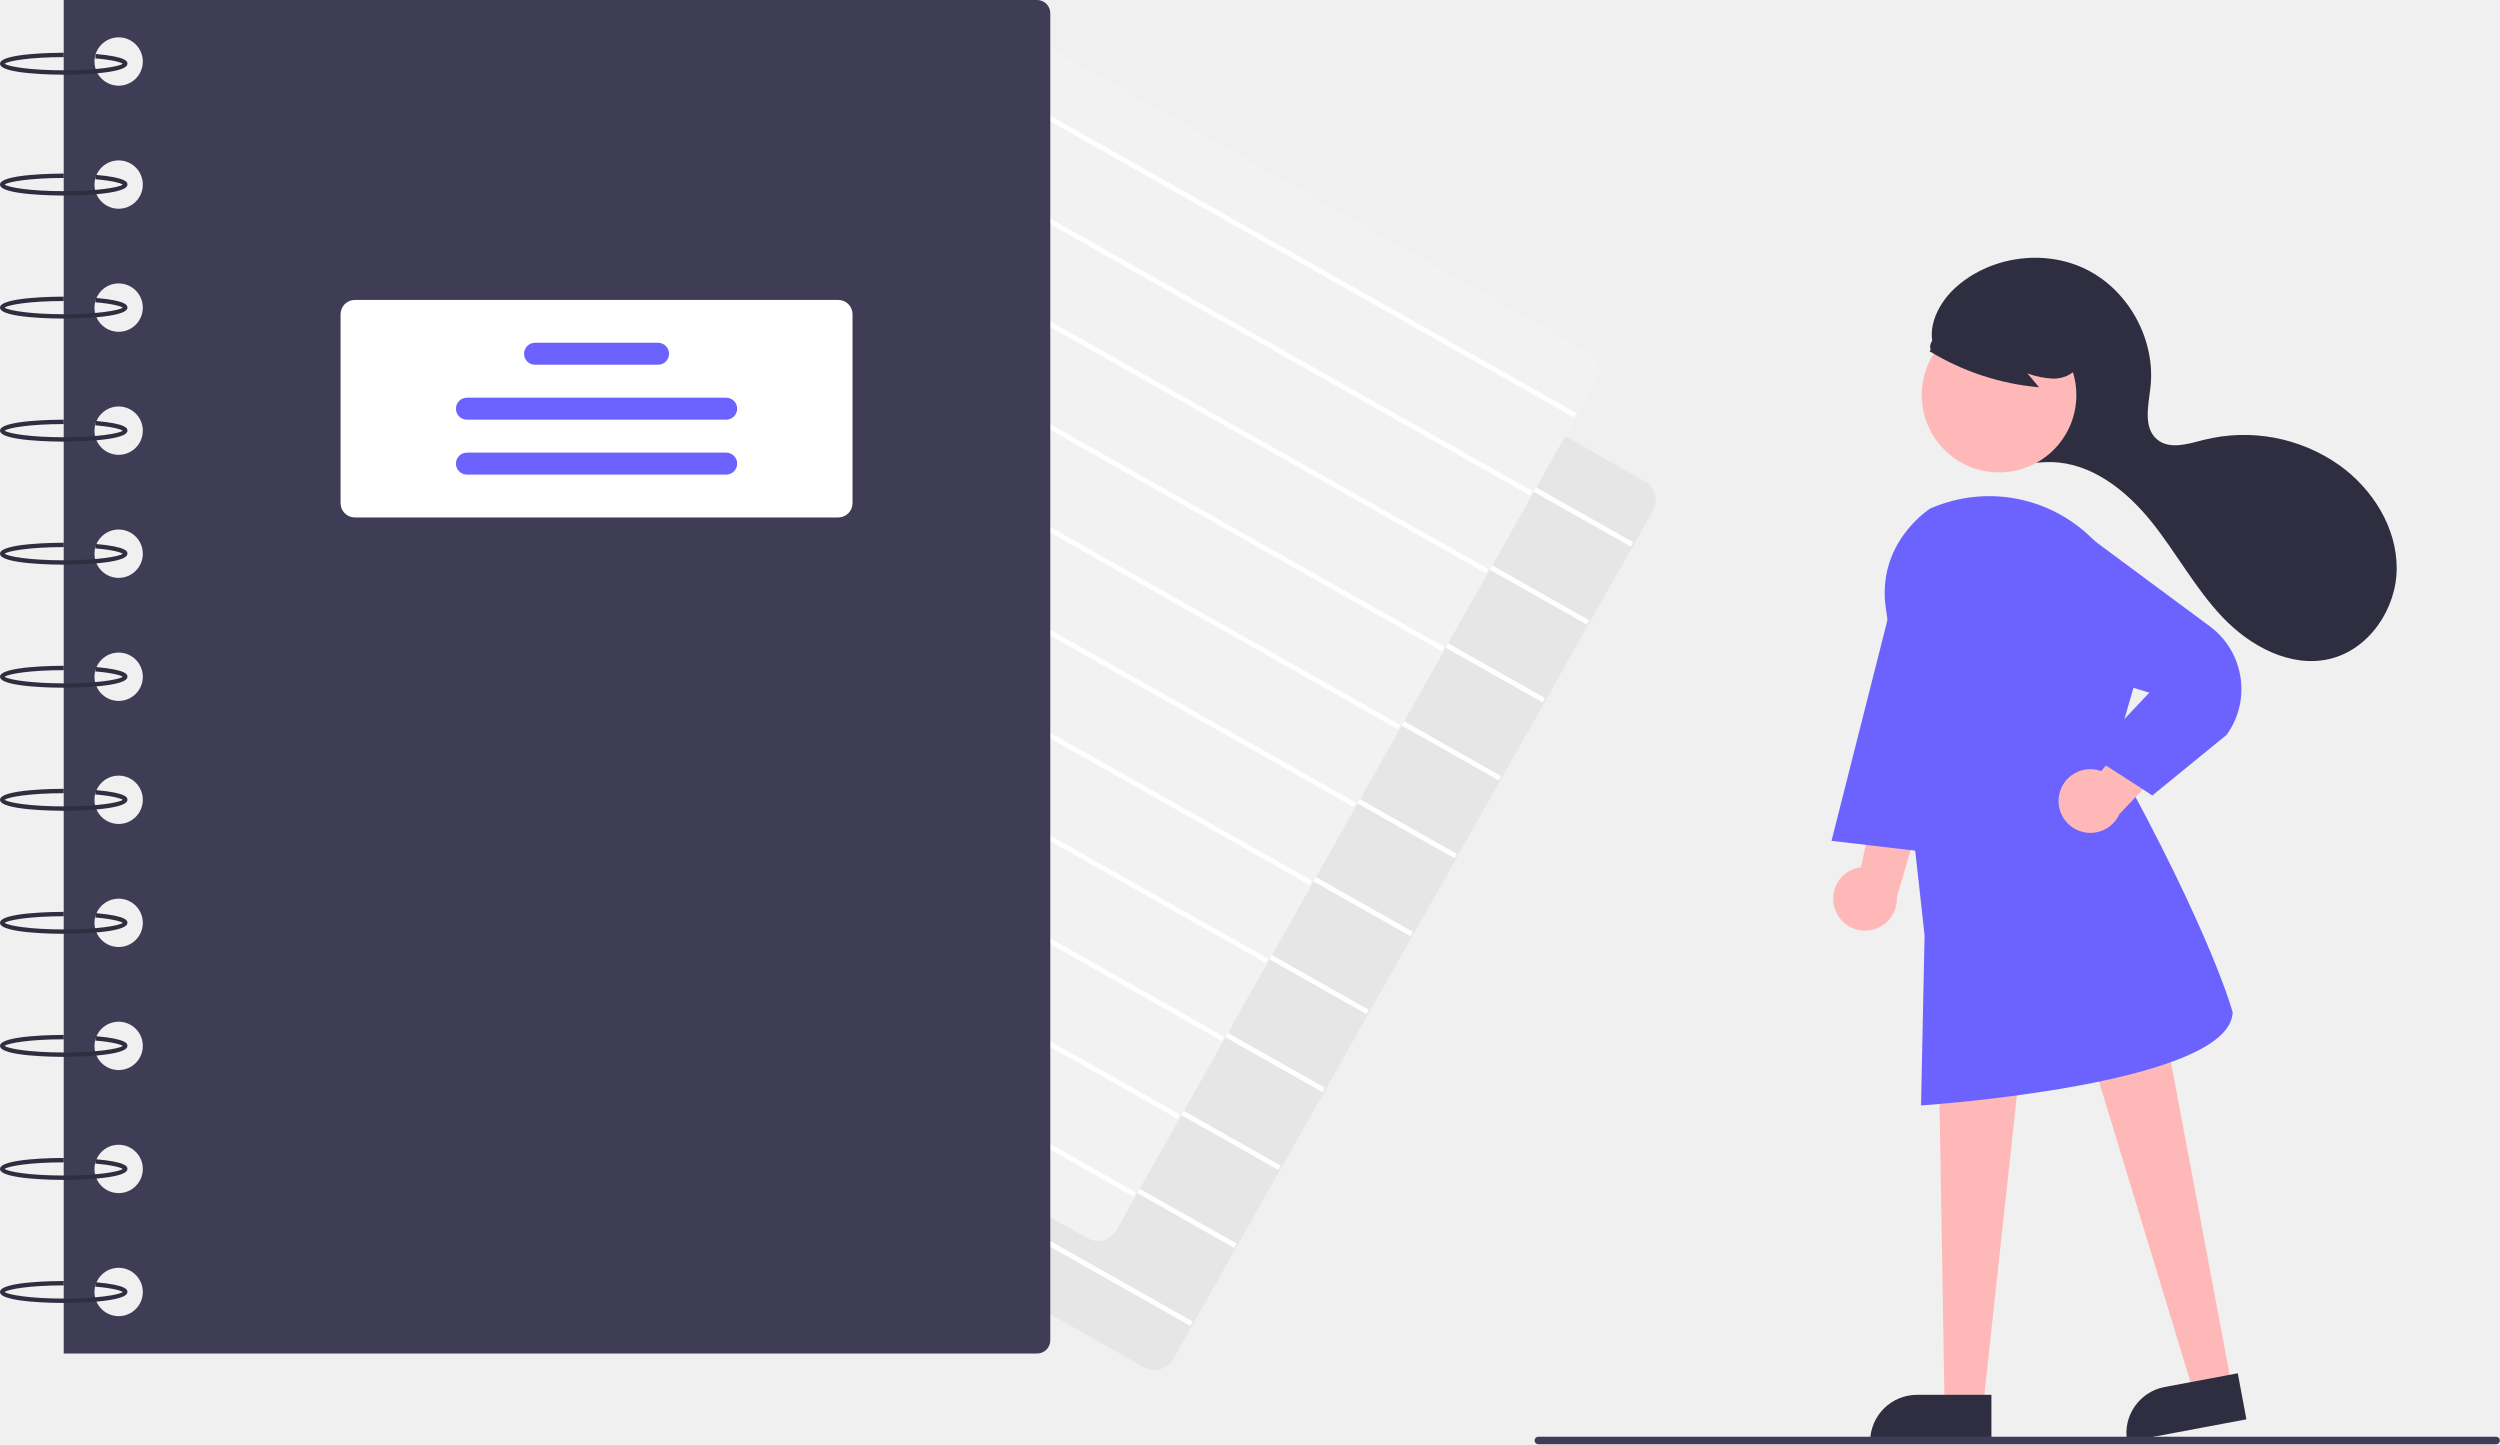
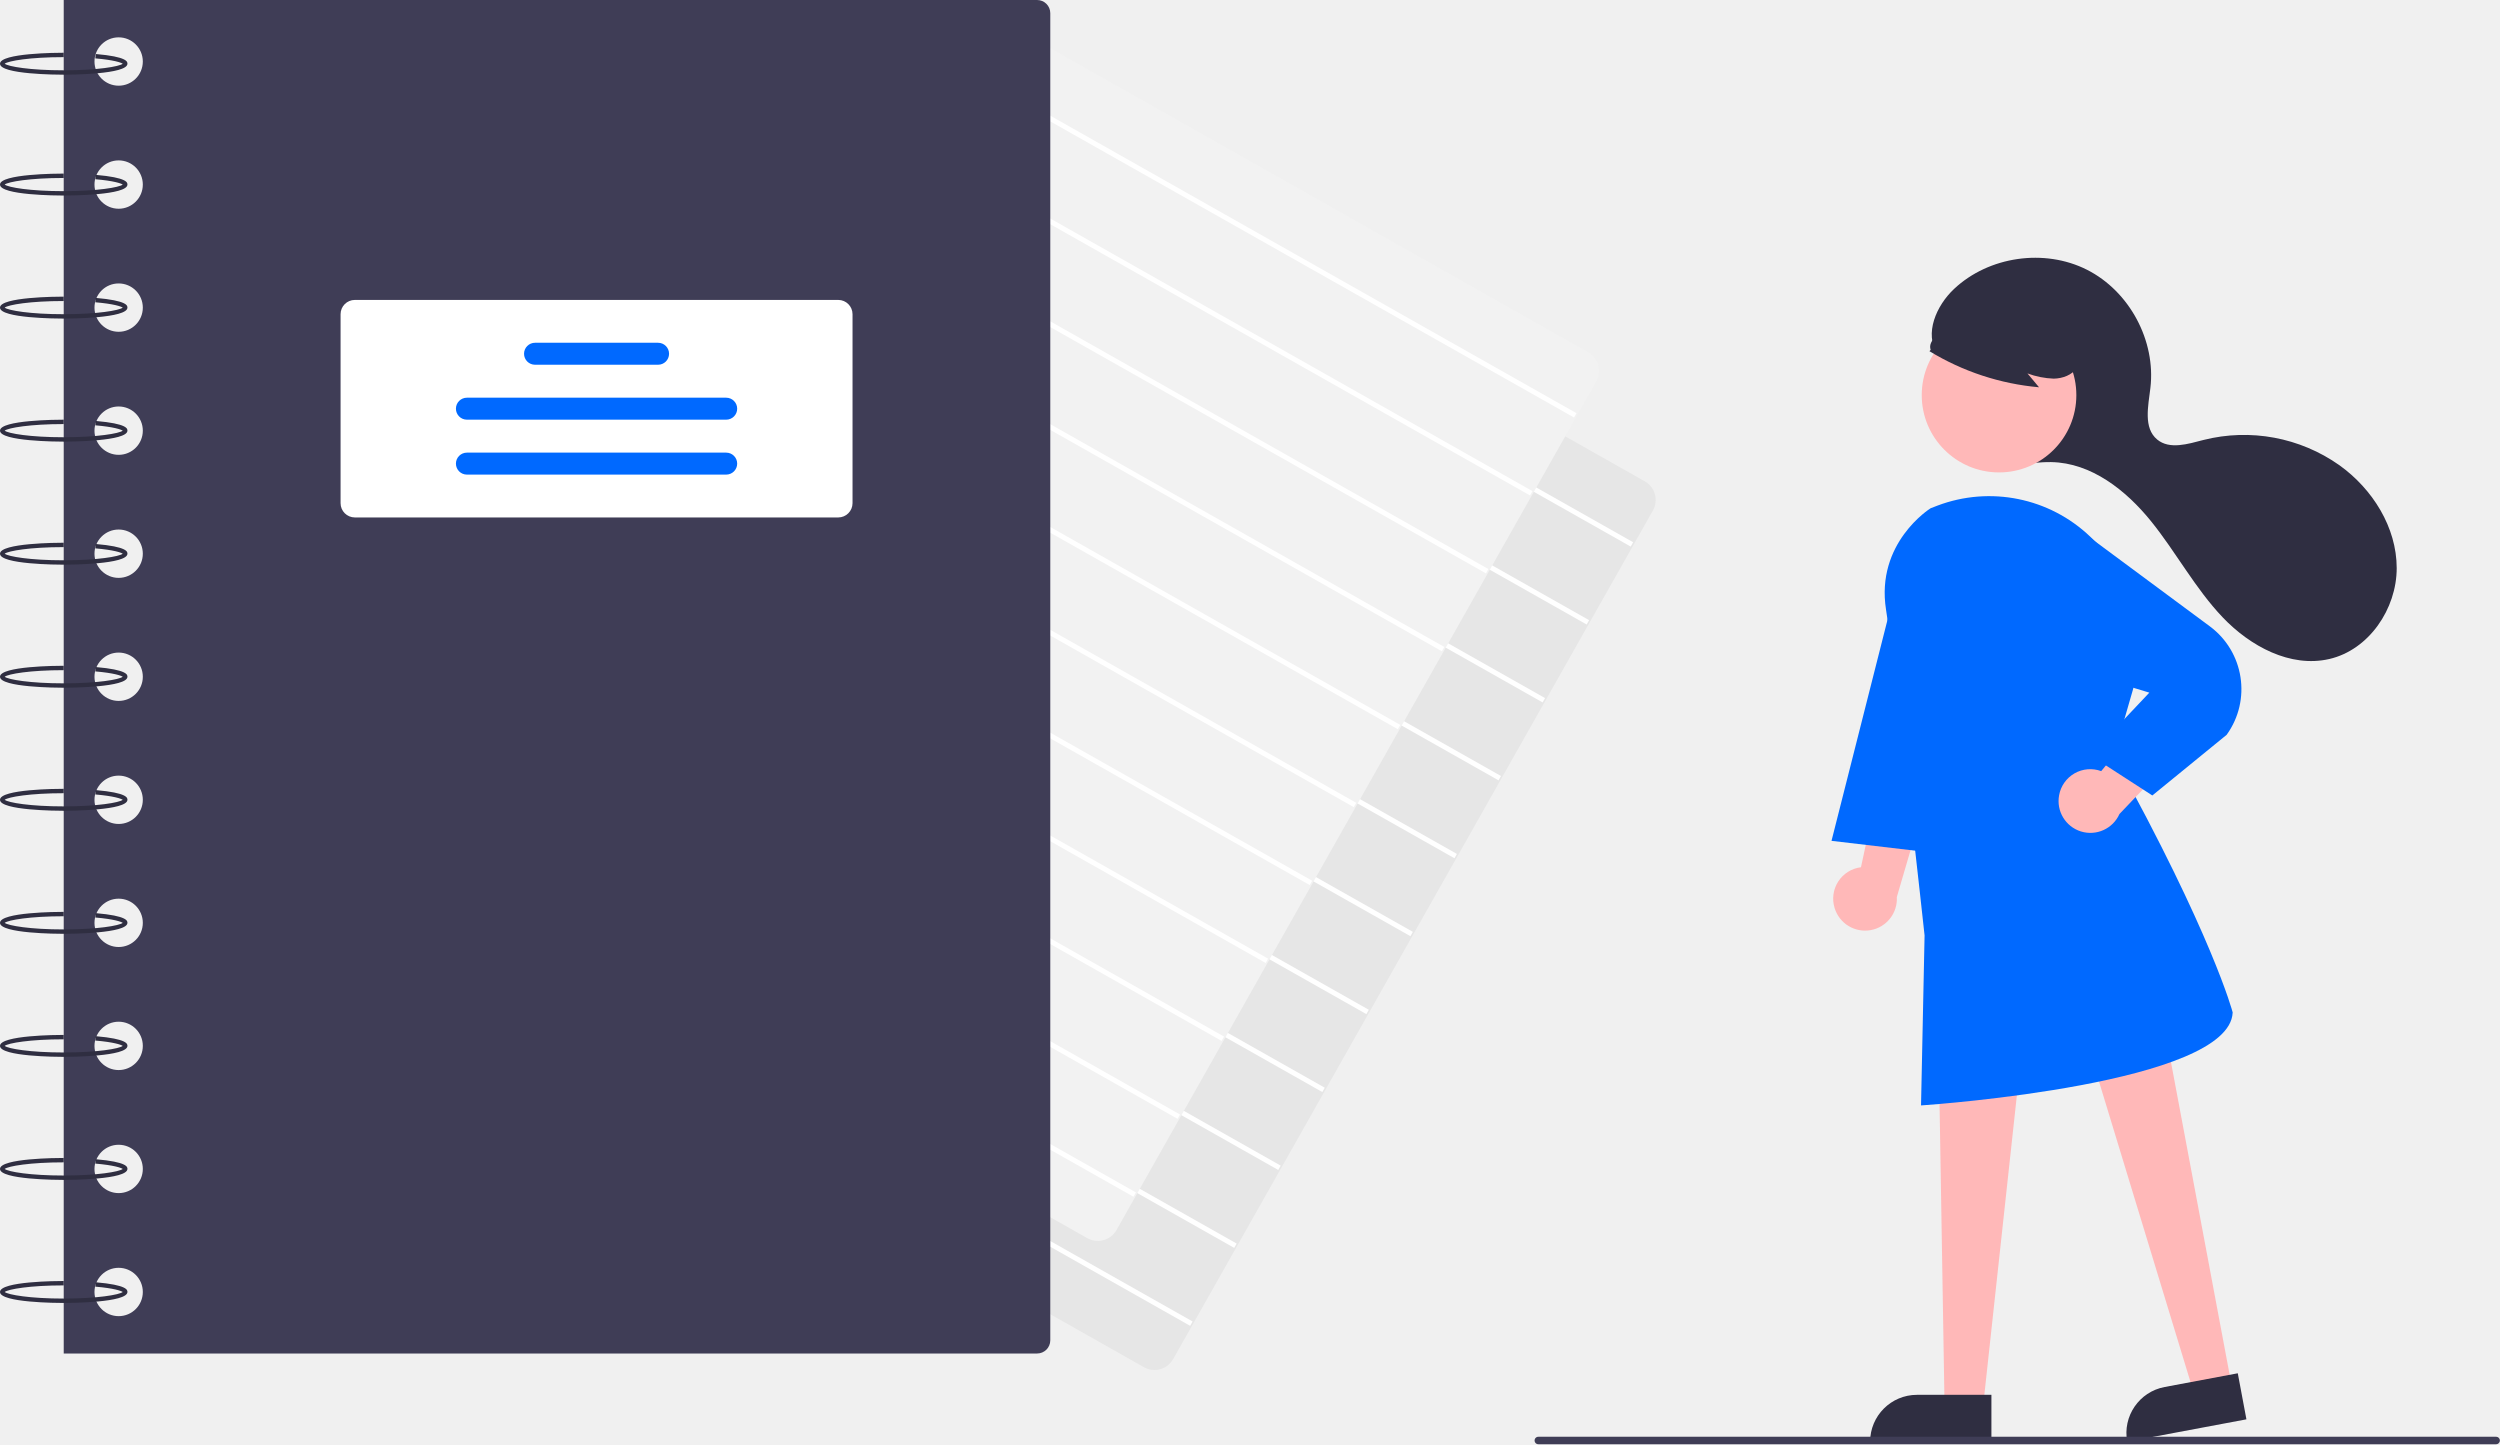
<svg xmlns="http://www.w3.org/2000/svg" id="b6192656-deba-422a-9855-e43972e91d46" data-name="Layer 1" width="794.235" height="458.828" viewBox="0 0 794.235 458.828">
  <path d="M569.645,655.818a6.786,6.786,0,0,1-3.347-.886L372.802,545.537a6.828,6.828,0,0,1-2.58-9.293L522.625,266.678a6.818,6.818,0,0,1,9.292-2.58L725.413,373.494a6.828,6.828,0,0,1,2.581,9.292L575.591,652.352a6.776,6.776,0,0,1-4.112,3.216A6.856,6.856,0,0,1,569.645,655.818Z" transform="translate(-202.8823 -220.5858)" fill="#e6e6e6" />
  <rect x="618.299" y="218.276" width="1.58" height="234.918" transform="translate(-180.7405 488.8378) rotate(-60.51777)" fill="#fff" />
  <rect x="604.303" y="243.032" width="1.58" height="234.918" transform="translate(-209.3987 489.2263) rotate(-60.51777)" fill="#fff" />
  <rect x="590.306" y="267.788" width="1.58" height="234.918" transform="translate(-238.0569 489.6148) rotate(-60.51777)" fill="#fff" />
  <rect x="576.31" y="292.544" width="1.58" height="234.918" transform="translate(-266.7151 490.0033) rotate(-60.51777)" fill="#fff" />
  <rect x="562.314" y="317.3" width="1.58" height="234.918" transform="translate(-295.3733 490.3918) rotate(-60.51777)" fill="#fff" />
  <rect x="548.318" y="342.056" width="1.58" height="234.918" transform="translate(-324.0315 490.7803) rotate(-60.51777)" fill="#fff" />
  <rect x="534.322" y="366.812" width="1.58" height="234.918" transform="translate(-352.6898 491.1688) rotate(-60.51777)" fill="#fff" />
  <rect x="520.326" y="391.568" width="1.58" height="234.918" transform="translate(-381.348 491.5573) rotate(-60.51777)" fill="#fff" />
  <rect x="506.329" y="416.324" width="1.58" height="234.918" transform="translate(-410.0062 491.9457) rotate(-60.51777)" fill="#fff" />
  <rect x="492.333" y="441.08" width="1.58" height="234.918" transform="translate(-438.6644 492.3342) rotate(-60.51777)" fill="#fff" />
  <rect x="478.337" y="465.836" width="1.58" height="234.918" transform="translate(-467.3226 492.7227) rotate(-60.51777)" fill="#fff" />
  <path d="M551.645,614.818a6.786,6.786,0,0,1-3.347-.886L354.802,504.537a6.828,6.828,0,0,1-2.58-9.293L504.625,225.678a6.818,6.818,0,0,1,9.292-2.58L707.413,332.494a6.828,6.828,0,0,1,2.581,9.292L557.591,611.352a6.776,6.776,0,0,1-4.112,3.216A6.856,6.856,0,0,1,551.645,614.818Z" transform="translate(-202.8823 -220.5858)" fill="#f2f2f2" />
  <rect x="600.299" y="177.276" width="1.58" height="234.918" transform="translate(-154.1908 452.347) rotate(-60.51777)" fill="#fff" />
  <rect x="586.303" y="202.032" width="1.58" height="234.918" transform="translate(-182.8491 452.7355) rotate(-60.51777)" fill="#fff" />
  <rect x="572.306" y="226.788" width="1.58" height="234.918" transform="translate(-211.5073 453.1239) rotate(-60.51777)" fill="#fff" />
  <rect x="558.31" y="251.544" width="1.58" height="234.918" transform="translate(-240.1655 453.5124) rotate(-60.51777)" fill="#fff" />
  <rect x="544.314" y="276.3" width="1.58" height="234.918" transform="translate(-268.8237 453.9009) rotate(-60.51777)" fill="#fff" />
  <rect x="530.318" y="301.056" width="1.58" height="234.918" transform="translate(-297.4819 454.2894) rotate(-60.51777)" fill="#fff" />
  <rect x="516.322" y="325.812" width="1.58" height="234.918" transform="translate(-326.1402 454.6779) rotate(-60.51777)" fill="#fff" />
  <rect x="502.326" y="350.568" width="1.58" height="234.918" transform="translate(-354.7984 455.0664) rotate(-60.51777)" fill="#fff" />
  <rect x="488.329" y="375.324" width="1.58" height="234.918" transform="translate(-383.4566 455.4549) rotate(-60.51777)" fill="#fff" />
  <rect x="474.333" y="400.08" width="1.58" height="234.918" transform="translate(-412.1148 455.8434) rotate(-60.51777)" fill="#fff" />
  <rect x="460.337" y="424.836" width="1.58" height="234.918" transform="translate(-440.773 456.2319) rotate(-60.51777)" fill="#fff" />
  <path d="M532.363,220.586h-309.237v430h309.237a4.188,4.188,0,0,0,4.188-4.188V224.774A4.188,4.188,0,0,0,532.363,220.586ZM240.577,638.719a7.679,7.679,0,1,1,7.679-7.679A7.679,7.679,0,0,1,240.577,638.719Zm0-39.091a7.679,7.679,0,1,1,7.679-7.679A7.679,7.679,0,0,1,240.577,599.628Zm0-39.091a7.679,7.679,0,1,1,7.679-7.679A7.679,7.679,0,0,1,240.577,560.537Zm0-39.091a7.679,7.679,0,1,1,7.679-7.679A7.679,7.679,0,0,1,240.577,521.446Zm0-39.091a7.679,7.679,0,1,1,7.679-7.679A7.679,7.679,0,0,1,240.577,482.355Zm0-39.091a7.679,7.679,0,1,1,7.679-7.679A7.679,7.679,0,0,1,240.577,443.264Zm0-39.091a7.679,7.679,0,1,1,7.679-7.679A7.679,7.679,0,0,1,240.577,404.173Zm0-39.091a7.679,7.679,0,1,1,7.679-7.679A7.679,7.679,0,0,1,240.577,365.083Zm0-39.091a7.679,7.679,0,1,1,7.679-7.679A7.679,7.679,0,0,1,240.577,325.992Zm0-39.091a7.679,7.679,0,1,1,7.679-7.679A7.679,7.679,0,0,1,240.577,286.901Zm0-39.091a7.679,7.679,0,1,1,7.679-7.679A7.679,7.679,0,0,1,240.577,247.81Z" transform="translate(-202.8823 -220.5858)" fill="#3f3d56" />
  <path d="M223.126,244.32c-2.072,0-20.244-.098-20.244-3.49s18.172-3.49,20.244-3.49v1.396c-10.703,0-17.643,1.198-18.76,2.094,1.118.896,8.057,2.094,18.76,2.094,10.679,0,17.612-1.193,18.753-2.088-.543-.383-2.761-1.187-8.711-1.702l.12-1.391c10.081.871,10.081,2.48,10.081,3.086C243.369,244.222,225.198,244.32,223.126,244.32Z" transform="translate(-202.8823 -220.5858)" fill="#2f2e41" />
  <path d="M223.126,282.712c-2.072,0-20.244-.098-20.244-3.49s18.172-3.49,20.244-3.49V277.128c-10.703,0-17.643,1.198-18.76,2.094,1.118.896,8.057,2.094,18.76,2.094,10.679,0,17.612-1.193,18.753-2.088-.543-.383-2.761-1.187-8.711-1.702l.12-1.391c10.081.871,10.081,2.48,10.081,3.086C243.369,282.615,225.198,282.712,223.126,282.712Z" transform="translate(-202.8823 -220.5858)" fill="#2f2e41" />
  <path d="M223.126,321.803c-2.072,0-20.244-.098-20.244-3.49s18.172-3.49,20.244-3.49v1.396c-10.703,0-17.643,1.198-18.76,2.094,1.118.896,8.057,2.094,18.76,2.094,10.679,0,17.612-1.193,18.753-2.088-.543-.383-2.761-1.187-8.711-1.702l.12-1.391c10.081.871,10.081,2.48,10.081,3.086C243.369,321.705,225.198,321.803,223.126,321.803Z" transform="translate(-202.8823 -220.5858)" fill="#2f2e41" />
  <path d="M223.126,360.894c-2.072,0-20.244-.098-20.244-3.49s18.172-3.49,20.244-3.49v1.396c-10.703,0-17.643,1.198-18.76,2.094,1.118.896,8.057,2.094,18.76,2.094,10.679,0,17.612-1.193,18.753-2.088-.543-.383-2.761-1.187-8.711-1.702l.12-1.391c10.081.871,10.081,2.48,10.081,3.086C243.369,360.796,225.198,360.894,223.126,360.894Z" transform="translate(-202.8823 -220.5858)" fill="#2f2e41" />
  <path d="M223.126,399.985c-2.072,0-20.244-.098-20.244-3.49s18.172-3.49,20.244-3.49v1.396c-10.703,0-17.643,1.198-18.76,2.094,1.118.896,8.057,2.094,18.76,2.094,10.679,0,17.612-1.193,18.753-2.088-.543-.383-2.761-1.187-8.711-1.702l.12-1.391c10.081.871,10.081,2.48,10.081,3.086C243.369,399.887,225.198,399.985,223.126,399.985Z" transform="translate(-202.8823 -220.5858)" fill="#2f2e41" />
  <path d="M223.126,439.076c-2.072,0-20.244-.098-20.244-3.49s18.172-3.49,20.244-3.49v1.396c-10.703,0-17.643,1.198-18.76,2.094,1.118.896,8.057,2.094,18.76,2.094,10.679,0,17.612-1.193,18.753-2.088-.543-.383-2.761-1.187-8.711-1.702l.12-1.391c10.081.871,10.081,2.48,10.081,3.086C243.369,438.978,225.198,439.076,223.126,439.076Z" transform="translate(-202.8823 -220.5858)" fill="#2f2e41" />
  <path d="M223.126,478.167c-2.072,0-20.244-.098-20.244-3.49s18.172-3.49,20.244-3.49v1.396c-10.703,0-17.643,1.198-18.76,2.094,1.118.896,8.057,2.094,18.76,2.094,10.679,0,17.612-1.193,18.753-2.088-.543-.383-2.761-1.187-8.711-1.702l.12-1.391c10.081.871,10.081,2.48,10.081,3.086C243.369,478.069,225.198,478.167,223.126,478.167Z" transform="translate(-202.8823 -220.5858)" fill="#2f2e41" />
  <path d="M223.126,517.258c-2.072,0-20.244-.098-20.244-3.49s18.172-3.49,20.244-3.49v1.396c-10.703,0-17.643,1.198-18.76,2.094,1.118.896,8.057,2.094,18.76,2.094,10.679,0,17.612-1.193,18.753-2.088-.543-.383-2.761-1.187-8.711-1.702l.12-1.391c10.081.871,10.081,2.48,10.081,3.086C243.369,517.16,225.198,517.258,223.126,517.258Z" transform="translate(-202.8823 -220.5858)" fill="#2f2e41" />
  <path d="M223.126,556.349c-2.072,0-20.244-.098-20.244-3.49s18.172-3.49,20.244-3.49v1.396c-10.703,0-17.643,1.198-18.76,2.094,1.118.896,8.057,2.094,18.76,2.094,10.679,0,17.612-1.193,18.753-2.088-.543-.383-2.761-1.187-8.711-1.702l.12-1.391c10.081.871,10.081,2.48,10.081,3.086C243.369,556.251,225.198,556.349,223.126,556.349Z" transform="translate(-202.8823 -220.5858)" fill="#2f2e41" />
  <path d="M223.126,595.44c-2.072,0-20.244-.098-20.244-3.49s18.172-3.49,20.244-3.49v1.396c-10.703,0-17.643,1.198-18.76,2.094,1.118.896,8.057,2.094,18.76,2.094,10.679,0,17.612-1.193,18.753-2.088-.543-.383-2.761-1.187-8.711-1.702l.12-1.391c10.081.871,10.081,2.48,10.081,3.086C243.369,595.342,225.198,595.44,223.126,595.44Z" transform="translate(-202.8823 -220.5858)" fill="#2f2e41" />
  <path d="M223.126,634.531c-2.072,0-20.244-.098-20.244-3.49s18.172-3.49,20.244-3.49v1.396c-10.703,0-17.643,1.198-18.76,2.094,1.118.896,8.057,2.094,18.76,2.094,10.679,0,17.612-1.193,18.753-2.088-.543-.383-2.761-1.187-8.711-1.702l.12-1.391c10.081.871,10.081,2.48,10.081,3.086C243.369,634.433,225.198,634.531,223.126,634.531Z" transform="translate(-202.8823 -220.5858)" fill="#2f2e41" />
  <path d="M469.189,384.977H315.618a4.543,4.543,0,0,1-4.537-4.537V320.407a4.543,4.543,0,0,1,4.537-4.537H469.189a4.542,4.542,0,0,1,4.537,4.537v60.032A4.542,4.542,0,0,1,469.189,384.977Z" transform="translate(-202.8823 -220.5858)" fill="#fff" />
-   <path d="M411.949,336.462H372.858a3.49,3.49,0,1,1,0-6.981h39.091a3.49,3.49,0,0,1,0,6.981Z" transform="translate(-202.8823 -220.5858)" fill="#6c63ff" />
-   <path d="M433.589,353.914H351.218a3.49,3.49,0,0,1,0-6.981H433.589a3.49,3.49,0,0,1,0,6.981Z" transform="translate(-202.8823 -220.5858)" fill="#6c63ff" />
-   <path d="M433.589,371.365H351.218a3.49,3.49,0,0,1,0-6.981H433.589a3.49,3.49,0,0,1,0,6.981Z" transform="translate(-202.8823 -220.5858)" fill="#6c63ff" />
+   <path d="M411.949,336.462H372.858a3.49,3.49,0,1,1,0-6.981h39.091a3.49,3.49,0,0,1,0,6.981Z" transform="translate(-202.8823 -220.5858)" fill="#0069ff" />
+   <path d="M433.589,353.914H351.218a3.49,3.49,0,0,1,0-6.981H433.589a3.49,3.49,0,0,1,0,6.981Z" transform="translate(-202.8823 -220.5858)" fill="#0069ff" />
+   <path d="M433.589,371.365H351.218a3.49,3.49,0,0,1,0-6.981H433.589a3.49,3.49,0,0,1,0,6.981Z" transform="translate(-202.8823 -220.5858)" fill="#0069ff" />
  <path d="M832.511,365.516a11.577,11.577,0,0,0,9.041-18.81c-5.703-7.126-18.186-6.035-23.18-13.674-4.232-6.474-.324-15.364,5.312-20.66,11.034-10.368,28.698-12.916,42.213-6.089S887.841,328.84,886.043,343.874c-.685,5.726-2.273,12.676,2.171,16.352,3.944,3.262,9.774,1.411,14.728.126a52.542,52.542,0,0,1,43.158,8.035c10.524,7.542,18.195,19.724,18.2,32.672s-8.813,25.995-21.432,28.894c-12.37,2.842-25.12-4.067-33.87-13.261s-14.758-20.628-22.732-30.502-19.009-18.57-31.699-18.799c-7.353-.133-15.402,2.455-21.642-1.436" transform="translate(-202.8823 -220.5858)" fill="#2f2e41" />
  <circle cx="635.084" cy="125.524" r="24.561" fill="#ffb8b8" />
  <path d="M785.72,509.044a10.056,10.056,0,0,1,8.381-12.943l7.502-34.938,13.011,13.25L805.495,505.559a10.11,10.11,0,0,1-19.775,3.485Z" transform="translate(-202.8823 -220.5858)" fill="#ffb8b8" />
  <polygon points="708.994 440.209 696.945 442.469 660.62 323.16 686.404 319.823 708.994 440.209" fill="#ffb8b8" />
  <path d="M891.872,660.292H915.516a0,0,0,0,1,0,0v14.887a0,0,0,0,1,0,0H876.985a0,0,0,0,1,0,0v0A14.887,14.887,0,0,1,891.872,660.292Z" transform="matrix(0.98285, -0.1844, 0.1844, 0.98285, -310.6447, -43.86345)" fill="#2f2e41" />
  <polygon points="630.033 446.634 617.774 446.633 615.941 336.146 642.035 336.147 630.033 446.634" fill="#ffb8b8" />
  <path d="M609.016,443.13h23.644a0,0,0,0,1,0,0v14.887a0,0,0,0,1,0,0H594.13a0,0,0,0,1,0,0v0A14.887,14.887,0,0,1,609.016,443.13Z" fill="#2f2e41" />
-   <path d="M813.182,571.769l1.126-53.997c-.086-.76-8.942-82.567-12.243-103.47-3.354-21.241,13.977-32.133,14.151-32.24.776-.318,1.478-.587,2.178-.845h0a46.459,46.459,0,0,1,48.539,9.864,48.01,48.01,0,0,1,13.544,48.688l-6.113,21.164c31.318,56.62,37.745,80.985,37.807,81.225l.019.073-.004.076c-1.123,22.455-94.483,29.151-98.457,29.426Z" transform="translate(-202.8823 -220.5858)" fill="#6c63ff" />
-   <polygon points="603.017 183.616 581.859 267.131 619.72 271.585 603.017 183.616" fill="#6c63ff" />
+   <path d="M813.182,571.769l1.126-53.997c-.086-.76-8.942-82.567-12.243-103.47-3.354-21.241,13.977-32.133,14.151-32.24.776-.318,1.478-.587,2.178-.845h0a46.459,46.459,0,0,1,48.539,9.864,48.01,48.01,0,0,1,13.544,48.688l-6.113,21.164c31.318,56.62,37.745,80.985,37.807,81.225l.019.073-.004.076c-1.123,22.455-94.483,29.151-98.457,29.426Z" transform="translate(-202.8823 -220.5858)" fill="#0069ff" />
+   <polygon points="603.017 183.616 581.859 267.131 619.72 271.585 603.017 183.616" fill="#0069ff" />
  <path d="M857.045,473.233a10.056,10.056,0,0,1,13.38-7.663l22.679-27.616,5.492,17.739L876.218,479.198A10.11,10.11,0,0,1,857.045,473.233Z" transform="translate(-202.8823 -220.5858)" fill="#ffb8b8" />
-   <path d="M886.665,473.301,866.924,460.529l18.789-19.895-50.945-15.505L847.875,386.945l16.124,2.303,40.987,30.361a24.833,24.833,0,0,1,5.33,34.367l-.089.095Z" transform="translate(-202.8823 -220.5858)" fill="#6c63ff" />
+   <path d="M886.665,473.301,866.924,460.529l18.789-19.895-50.945-15.505L847.875,386.945l16.124,2.303,40.987,30.361a24.833,24.833,0,0,1,5.33,34.367l-.089.095Z" transform="translate(-202.8823 -220.5858)" fill="#0069ff" />
  <path d="M815.85,332.15a80.481,80.481,0,0,0,34.818,11.472L846.998,339.225a26.971,26.971,0,0,0,8.331,1.654c2.844-.044,5.823-1.139,7.437-3.481a8.487,8.487,0,0,0,.568-7.84,16.074,16.074,0,0,0-5.057-6.323,30.106,30.106,0,0,0-28.021-5.008,17.993,17.993,0,0,0-8.369,5.368c-2.115,2.609-6.729,4.956-5.646,8.136Z" transform="translate(-202.8823 -220.5858)" fill="#2f2e41" />
  <path d="M995.927,679.414H691.633a1.191,1.191,0,1,1,0-2.381H995.927a1.191,1.191,0,0,1,0,2.381Z" transform="translate(-202.8823 -220.5858)" fill="#3f3d56" />
</svg>
